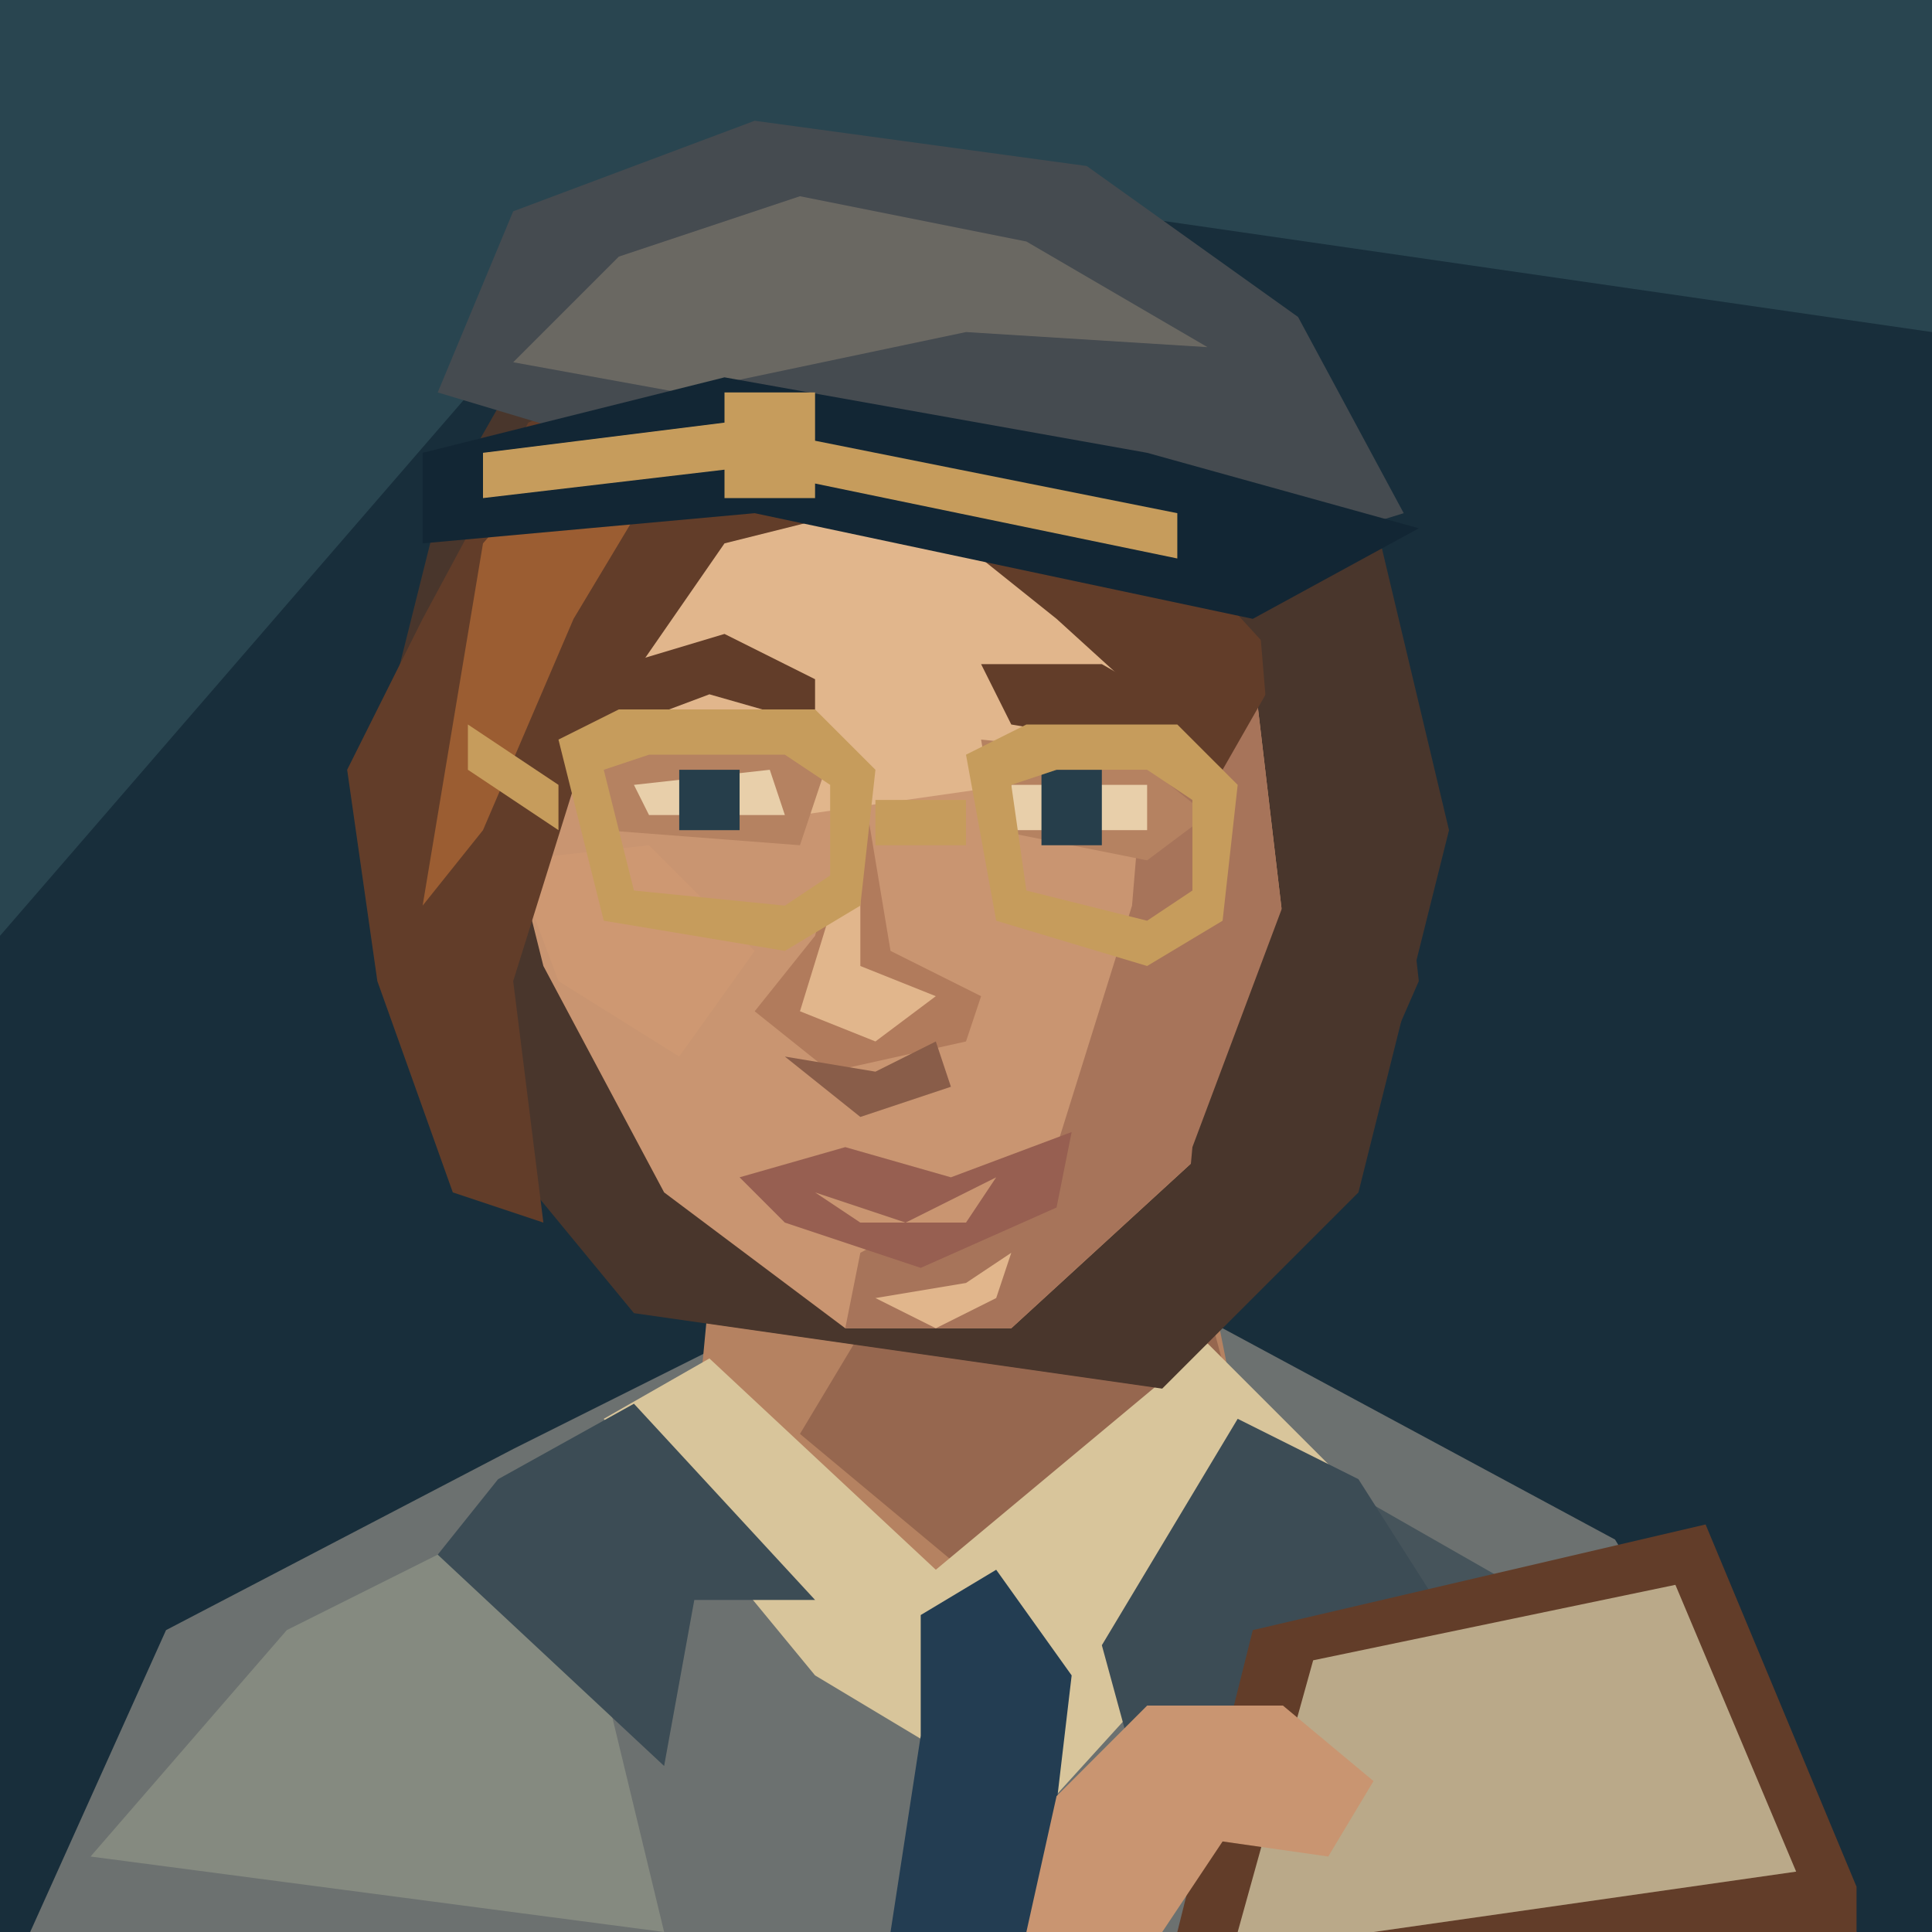
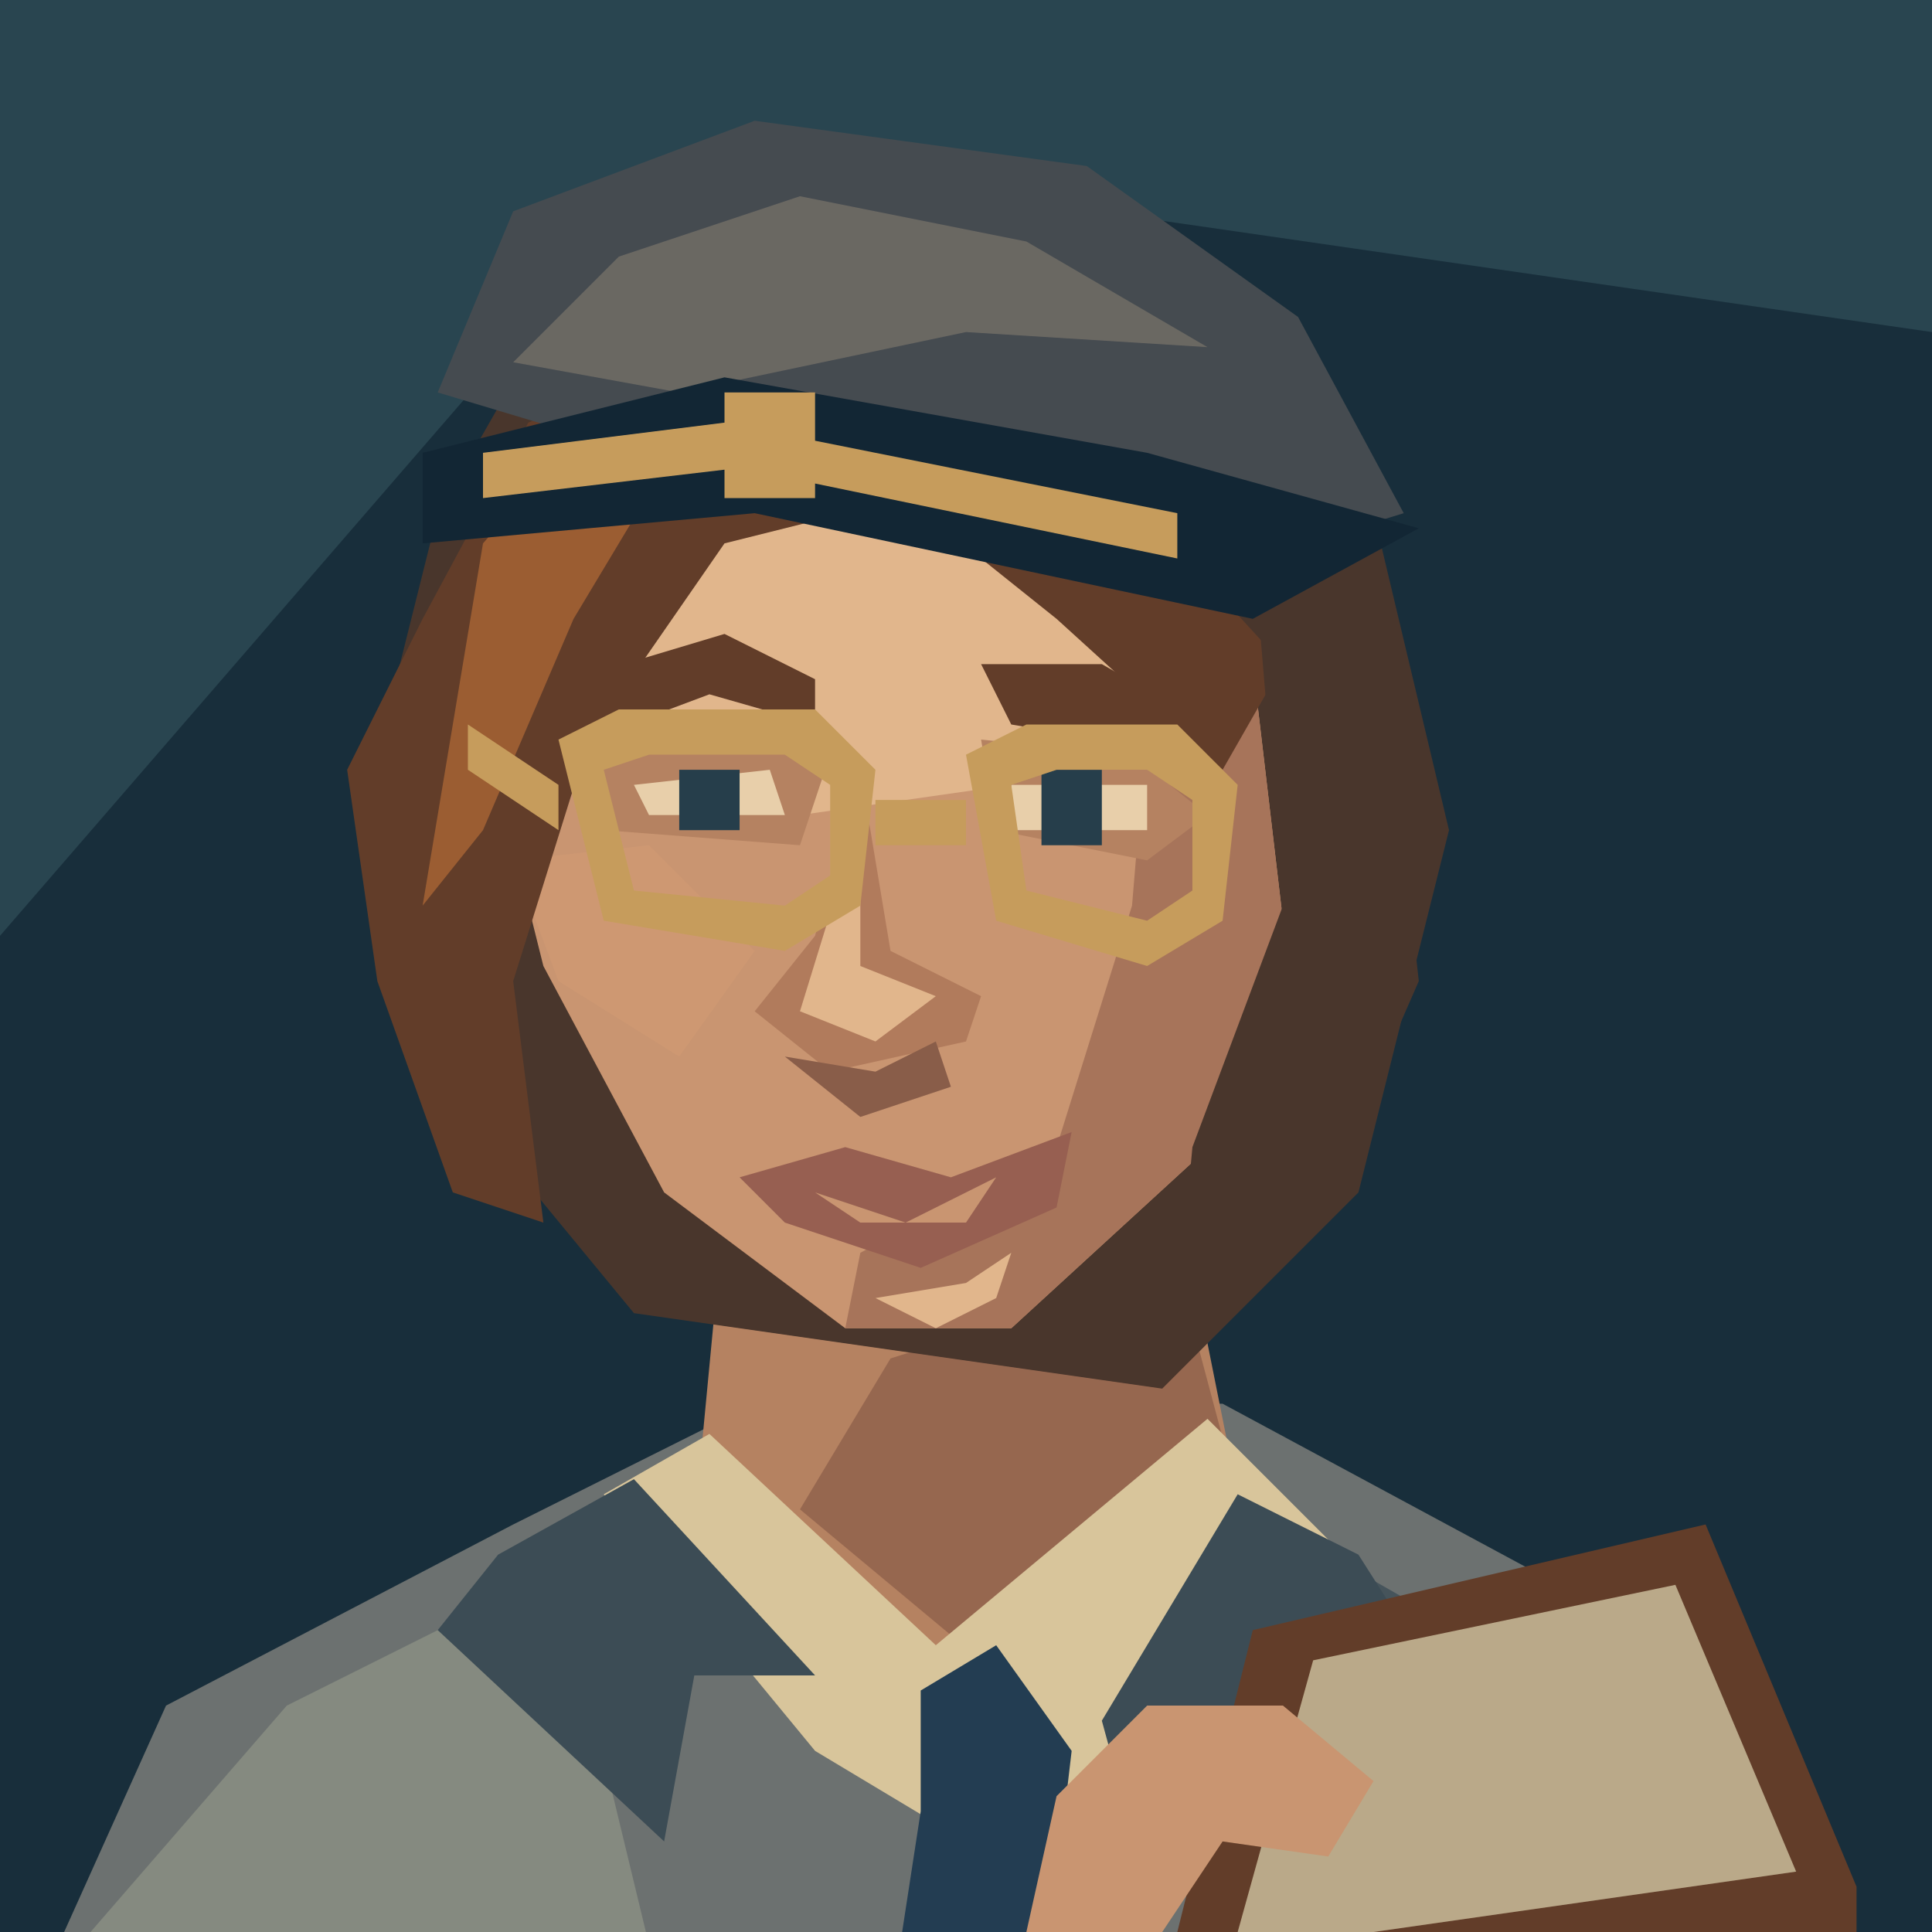
<svg xmlns="http://www.w3.org/2000/svg" width="128" height="128" viewBox="0 0 128 128">
  <path d="M0 0H128V128H0Z" fill="#182e3b" />
  <path d="M0 0H128V22L45 10L0 62Z" fill="#294550" />
-   <path d="M2 128L11 108 34 96 50 88H81L107 102 123 128Z" fill="#6c7170" />
-   <path d="M6 123L19 108 37 99 44 128Z" fill="#858a80" />
-   <path d="M88 98L109 110 123 128H89Z" fill="#46545b" />
-   <path d="M48 75L46 96 63 108 82 94 78 74Z" fill="#b58261" />
-   <path d="M59 85L78 79 82 94 65 105 53 95Z" fill="#96674f" />
-   <path d="M40 94L47 90 62 104 80 89 89 98 69 120 54 111Z" fill="#d8c59b" />
-   <path d="M61 107L66 104 71 111 69 128H59L61 115Z" fill="#233d52" />
-   <path d="M33 98L42 93 54 106 46 106 44 117 29 103Z M82 94L90 98 97 109 85 110 76 120 73 109Z" fill="#3c4c55" />
+   <g transform="translate(0 5)" data-part="shoulders-and-neck">
+     <path d="M2 128L11 108 34 96 50 88H81L107 102 123 128Z" fill="#6c7170" />
+     <path d="M6 123L19 108 37 99 44 128Z" fill="#858a80" />
+     <path d="M88 98L109 110 123 128H89Z" fill="#46545b" />
+     <path d="M48 75L46 96 63 108 82 94 78 74Z" fill="#b58261" />
+     <path d="M59 85L78 79 82 94 65 105 53 95Z" fill="#96674f" />
+     <path d="M40 94L47 90 62 104 80 89 89 98 69 120 54 111Z" fill="#d8c59b" />
+     <path d="M61 107L66 104 71 111 69 128H59L61 115Z" fill="#233d52" />
+     <path d="M33 98L42 93 54 106 46 106 44 117 29 103Z M82 94L90 98 97 109 85 110 76 120 73 109Z" fill="#3c4c55" />
+   </g>
  <path d="M29 34L37 20 55 14 77 20 91 34 96 55 90 79 77 92 42 87 28 70 25 50Z" fill="#49362c" />
  <path d="M40 33L56 25 73 31 83 44 85 61 79 77 67 88 56 88 44 79 36 64 32 48 33 41Z" fill="#c99571" />
  <path d="M41 35L55 29 69 34 75 44 67 52 46 55 34 47Z" fill="#e1b68c" />
  <path d="M77 36L83 44 85 61 79 77 67 88H56L57 83 70 76 75 60Z" fill="#a7745a" />
  <path d="M34 57L43 56 50 63 45 70 37 65Z" fill="#ce9872" />
  <path d="M39 50L49 47 55 50 53 56 40 55Z M65 49L75 50 80 54 76 57 66 55Z" fill="#b58261" />
  <path d="M38 45L48 42 54 45 54 48 47 46 39 49Z M65 44L73 44 80 48 80 51 73 49 67 48Z" fill="#623d29" />
  <path d="M42 52L51 51 52 54H43Z M67 52H76V55H67Z" fill="#e8cfaa" />
  <path d="M45 51H49V55H45Z M69 51H73V56H69Z" fill="#263e4b" />
  <path d="M57 51L54 62 50 67 55 71 64 69 65 66 59 63Z" fill="#b17b5c" />
  <path d="M57 54L57 64 62 66 58 69 53 67Z" fill="#e1b68c" />
  <path d="M52 70L58 71 62 69 63 72 57 74Z" fill="#895d49" />
  <path d="M49 78L56 76 63 78 71 75 70 80 61 84 52 81Z" fill="#975f51" />
  <path d="M54 79L60 81 66 78 64 81H57Z" fill="#c99571" />
  <path d="M58 86L64 85 67 83 66 86 62 88Z" fill="#e1b68c" />
  <path d="M28 41L35 28 47 23 60 25 74 32 85 44 81 51 70 41 60 33 48 36 39 49 34 65 36 81 30 79 25 65 23 51Z" fill="#623d29" />
  <path d="M32 36L39 28 47 26 57 28 44 31 38 41 32 55 28 60Z" fill="#9b5d32" />
  <path d="M83 36L92 47 94 65 87 81 78 87 79 76 85 60Z" fill="#49362c" />
  <path d="M37 49L41 47H54L58 51 57 60 52 63 40 61Z M40 51L42 59 52 60 55 58V52L52 50H43Z M64 50L68 48H78L82 52 81 61 76 64 66 61Z M67 52L68 59 76 61 79 59V53L76 51H70Z M58 53H64V56H58Z M31 48L37 52V55L31 51Z" fill="#c69c5c" />
  <path d="M29 26L34 14 50 8 72 11 86 21 93 34 80 38 49 32Z" fill="#454b50" />
  <path d="M34 24L41 17 53 13 68 16 80 23 64 22 45 26Z" fill="#6a6862" />
  <path d="M28 30L48 25 76 30 94 35 83 41 50 34 28 36Z" fill="#122634" />
  <path d="M32 30L48 28 78 34 78 37 49 31 32 33Z M48 26H54V33H48Z" fill="#c69c5c" />
  <path d="M83 108L113 101 123 125V128H78Z" fill="#623d29" />
  <path d="M87 110L111 105 119 124 91 128H82Z" fill="#baa989" />
  <path d="M70 119L76 113 85 113 91 118 88 123 81 122 77 128H68Z" fill="#c99571" />
</svg>
